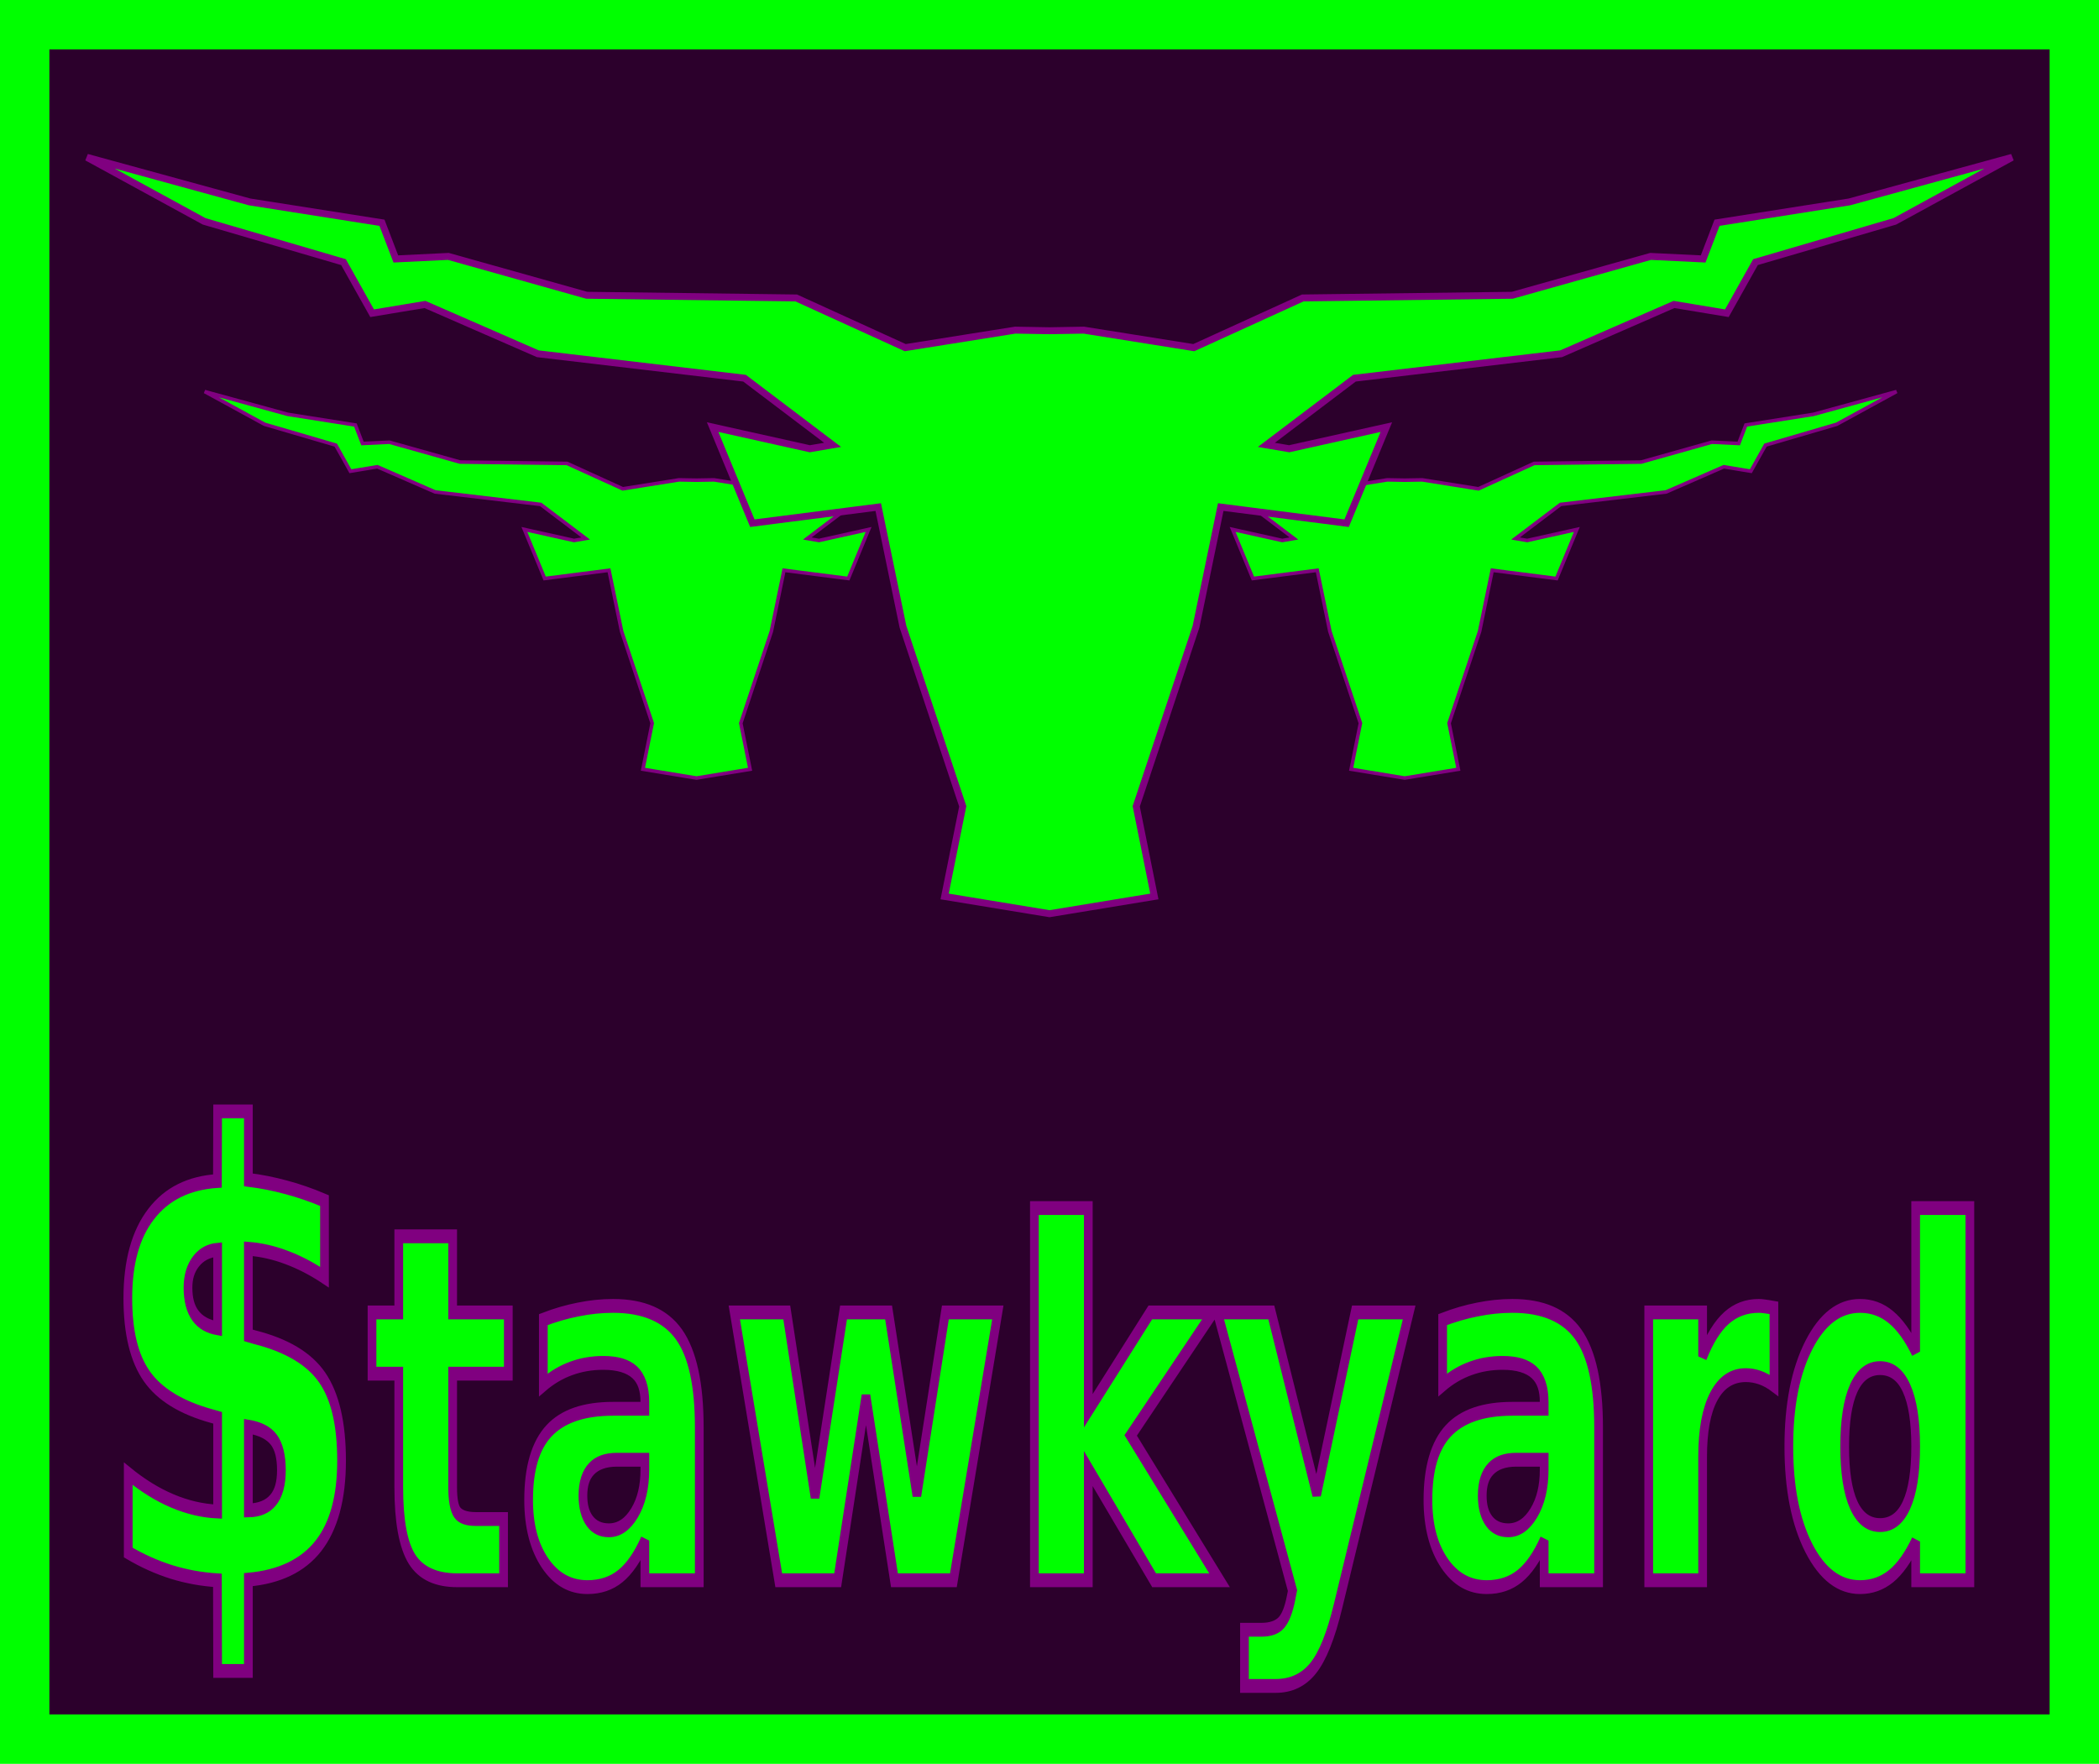
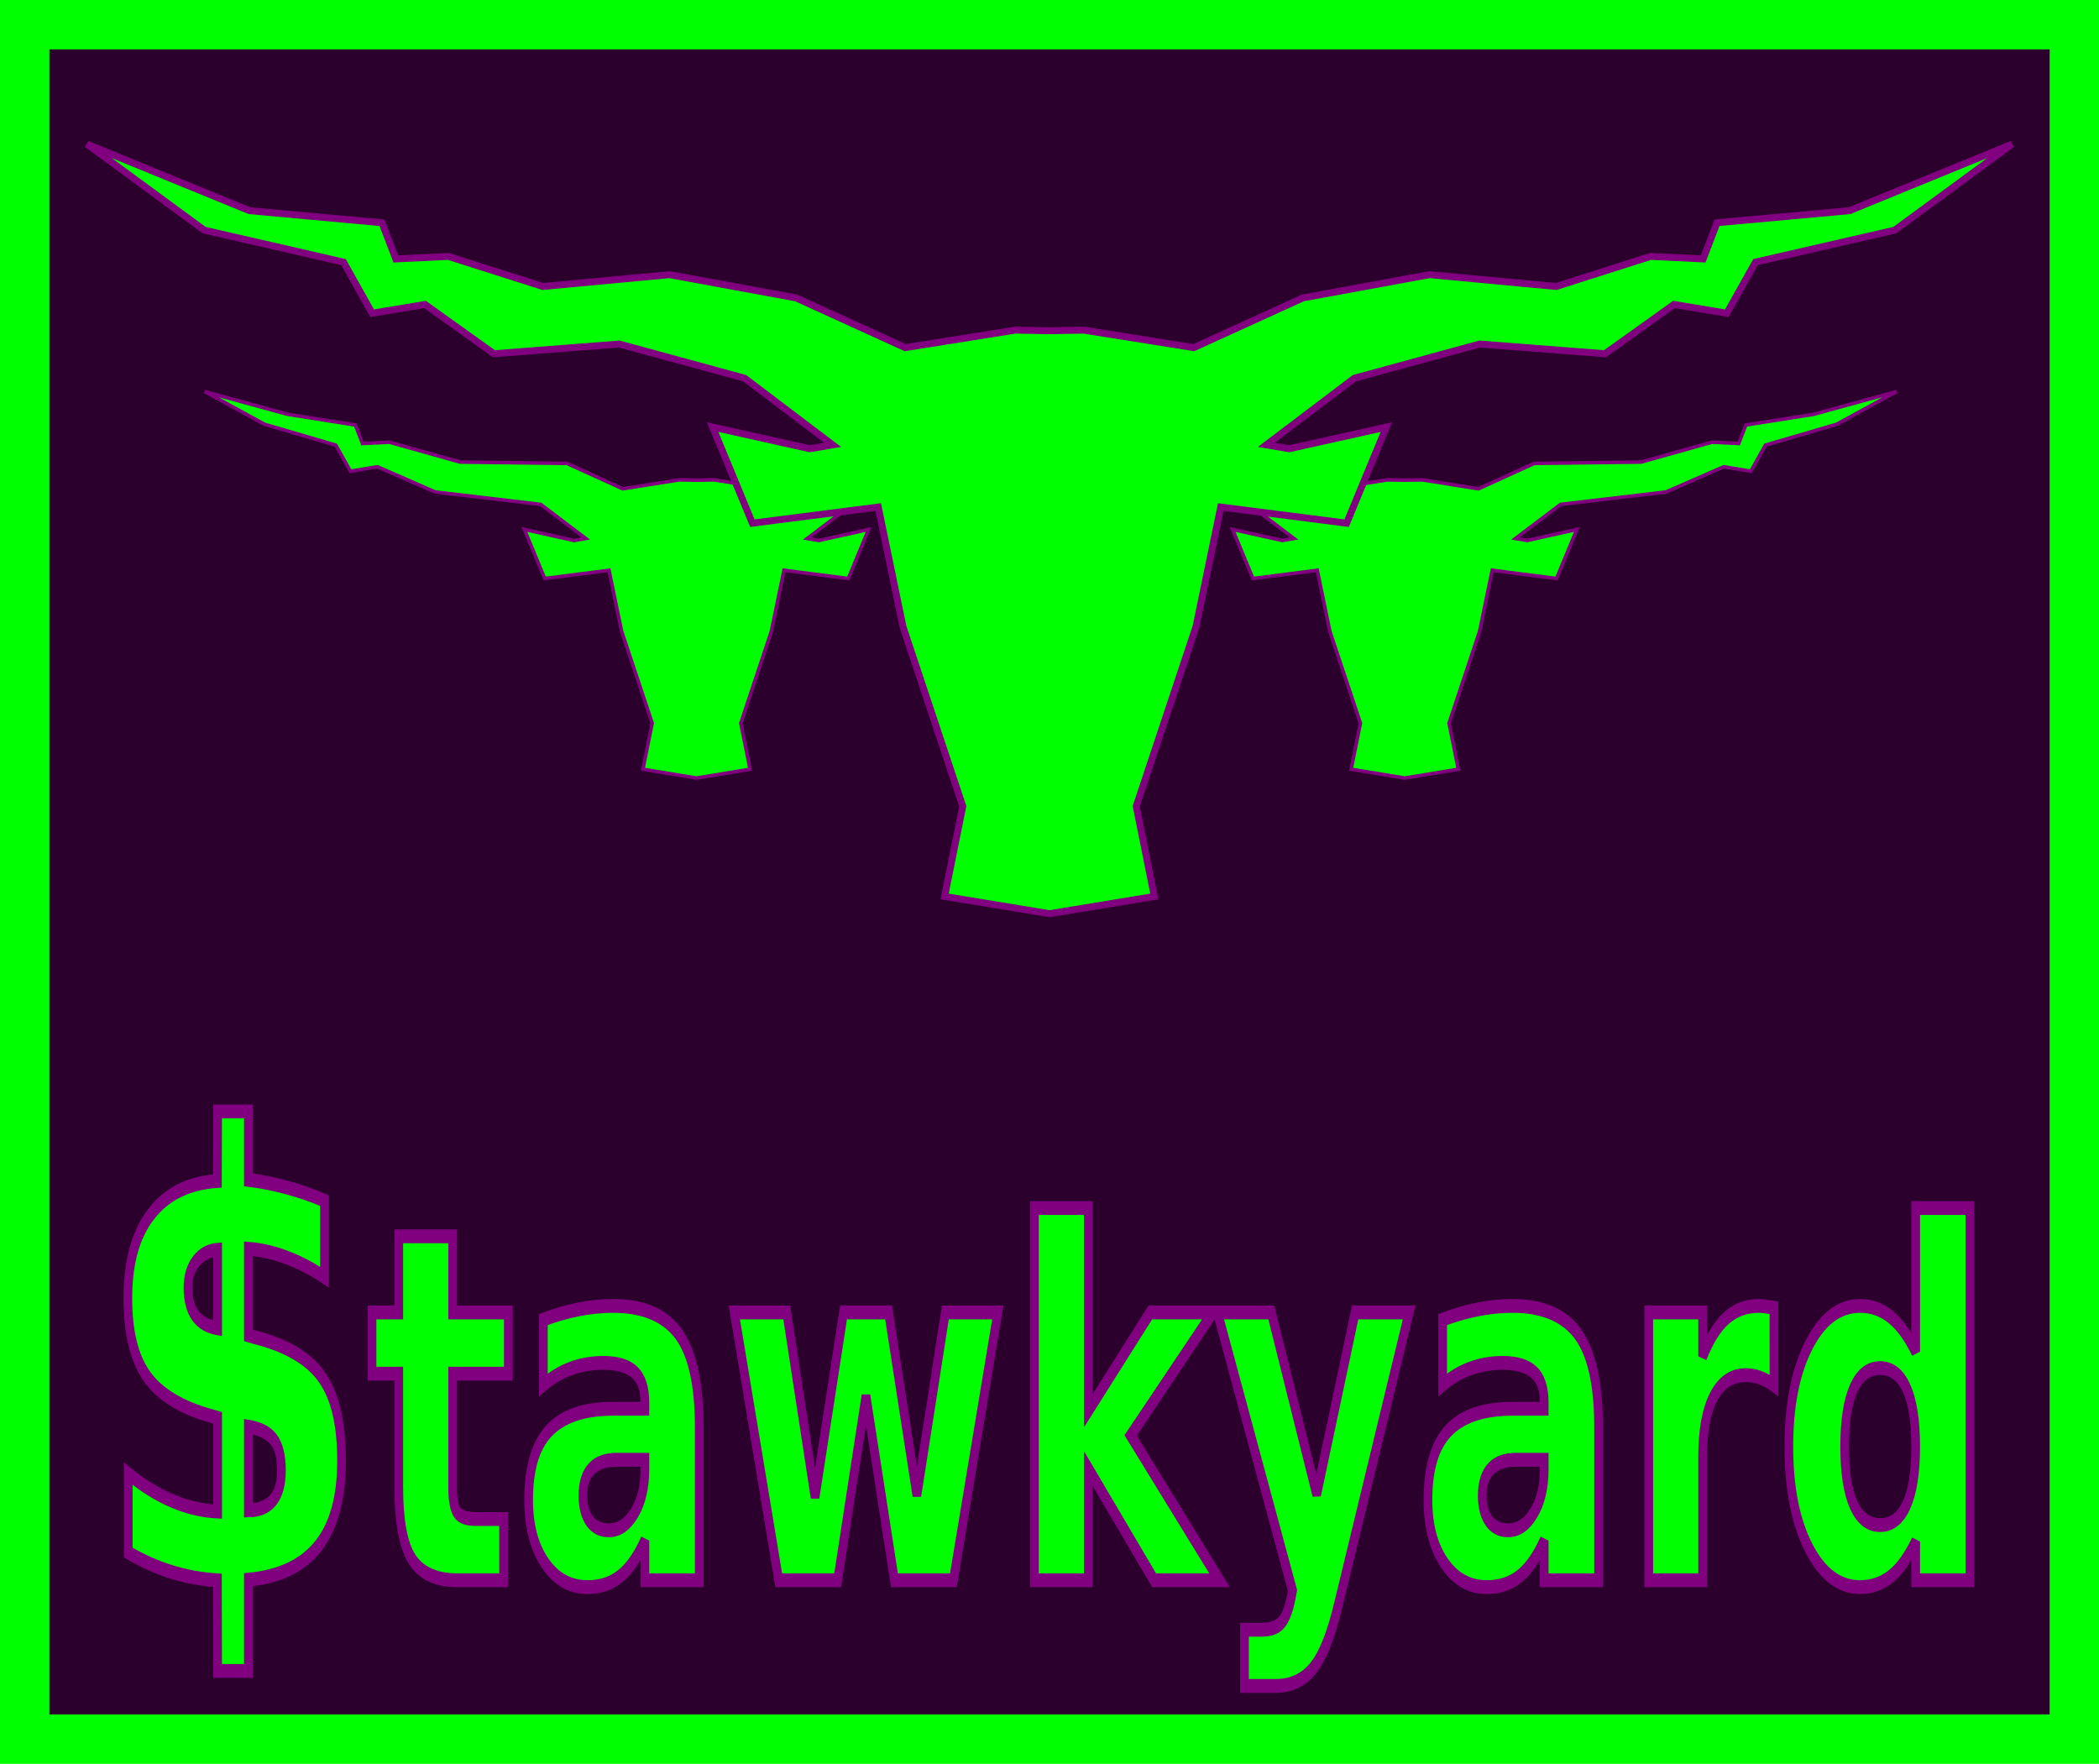
<svg xmlns="http://www.w3.org/2000/svg" xmlns:xlink="http://www.w3.org/1999/xlink" width="253.041mm" height="212.636mm" viewBox="0 0 253.041 212.636" version="1.1" id="svg8">
  <defs id="defs2">
    </defs>
  <g style="display:none" transform="translate(27.12828,-64.90052)" id="g1476">
    <path id="path1474" d="m -16.647,83.867 18.106,7.711 21.536,4.914 4.425,6.157 8.164,-1.056 3.876,5.938 12.817,2.979 13.605,8.03 -3.526,0.469 -15.013,-2.608 6.137,11.577 19.453,-1.942 3.817,14.408 9.24,37.507 -2.801,10.861 16.204,2.078 16.204,-2.078 -2.801,-10.861 9.24,-37.507 3.817,-14.408 19.453,1.942 6.137,-11.577 -15.013,2.608 -3.526,-0.469 13.605,-8.03 12.817,-2.979 3.876,-5.938 8.164,1.056 4.425,-6.157 21.536,-4.914 18.106,-7.711 -25.119,5.369 -21.823,3.571 -0.785,3.302 -8.122,-0.306 -7.808,6.798 -13.245,-0.701 -16.844,4.929 -16.987,-2.108 -5.306,0.072 -5.306,-0.072 -16.987,2.108 -16.844,-4.929 -13.245,0.701 -7.808,-6.798 -8.122,0.306 L 30.295,92.806 8.472,89.235 Z" style="fill:#00ff00;fill-rule:evenodd;stroke:#800080;stroke-width:0.946;stroke-linecap:butt;stroke-linejoin:miter;stroke-miterlimit:4;stroke-dasharray:none;stroke-opacity:1" />
  </g>
  <g style="display:none" transform="translate(27.12828,-64.90052)" id="g1550">
    <path id="path1548" d="m -16.647,83.867 14.126,7.716 16.802,4.918 3.452,6.161 6.369,-1.057 13.607,5.942 24.923,2.947 10.614,8.035 -2.751,0.469 -11.713,-2.61 4.788,11.585 15.177,-1.943 2.978,14.418 7.209,37.531 -2.185,10.868 12.642,2.079 12.642,-2.079 -2.185,-10.868 7.209,-37.531 2.978,-14.418 15.177,1.943 4.788,-11.585 -11.713,2.61 -2.751,-0.469 10.614,-8.035 24.923,-2.947 13.607,-5.942 6.369,1.057 3.452,-6.161 16.802,-4.918 14.126,-7.716 -19.597,5.372 -15.968,2.515 -1.671,4.363 -6.337,-0.306 -16.675,4.685 -25.256,0.323 -13.141,5.991 -13.253,-2.11 -4.14,0.072 -4.14,-0.072 -13.253,2.11 L 68.858,100.819 43.601,100.495 26.926,95.81 20.59,96.116 18.919,91.754 2.951,89.239 Z" style="fill:#00ff00;fill-rule:evenodd;stroke:#800080;stroke-width:0.836;stroke-linecap:butt;stroke-linejoin:miter;stroke-miterlimit:4;stroke-dasharray:none;stroke-opacity:1" />
  </g>
-   <g id="g1482" transform="translate(27.12828,-64.90052)" style="display:none">
-     <path style="fill:#00ff00;fill-rule:evenodd;stroke:#800080;stroke-width:0.836;stroke-linecap:butt;stroke-linejoin:miter;stroke-miterlimit:4;stroke-dasharray:none;stroke-opacity:1" d="m -16.647,83.867 14.126,7.716 16.802,4.918 3.452,6.161 6.369,-1.057 13.607,5.942 24.923,2.947 10.614,8.035 -2.751,0.469 -11.713,-2.61 4.788,11.585 15.177,-1.943 2.978,14.418 7.209,21.656 -2.185,10.868 12.642,2.079 12.642,-2.079 -2.185,-10.868 7.209,-21.656 2.978,-14.418 15.177,1.943 4.788,-11.585 -11.713,2.61 -2.751,-0.469 10.614,-8.035 24.923,-2.947 13.607,-5.942 6.369,1.057 3.452,-6.161 16.802,-4.918 14.126,-7.716 -19.597,5.372 -15.968,2.515 -1.671,4.363 -6.337,-0.306 -16.675,4.685 -25.256,0.323 -13.141,5.991 -13.253,-2.11 -4.14,0.072 -4.14,-0.072 -13.253,2.11 L 68.858,100.819 43.601,100.495 26.926,95.81 20.59,96.116 18.919,91.754 2.951,89.239 Z" id="path1480" />
+   <g id="g1482" transform="translate(27.12828,-64.90052)" style="display:inline">
+     <path style="fill:#00ff00;fill-rule:evenodd;stroke:#800080;stroke-width:0.836;stroke-linecap:butt;stroke-linejoin:miter;stroke-miterlimit:4;stroke-dasharray:none;stroke-opacity:1" d="m -16.647,82.279 14.126,10.362 16.802,3.859 3.452,6.161 6.369,-1.057 8.316,5.942 15.107,-1.172 15.107,4.119 10.614,8.035 -2.751,0.469 -11.713,-2.61 4.788,11.585 15.177,-1.943 2.978,14.418 7.209,21.656 -2.185,10.868 12.642,2.079 12.642,-2.079 -2.185,-10.868 7.209,-21.656 2.978,-14.418 15.177,1.943 4.788,-11.585 -11.713,2.61 -2.751,-0.469 10.614,-8.035 15.107,-4.119 15.107,1.172 8.316,-5.942 6.369,1.057 3.452,-6.161 16.802,-3.859 14.126,-10.362 -19.597,8.018 -15.968,1.456 -1.671,4.363 -6.337,-0.306 -11.383,3.627 -15.274,-1.426 -15.274,2.807 -13.141,5.991 -13.253,-2.11 -4.14,0.072 -4.14,-0.072 -13.253,2.11 L 68.858,100.819 53.584,98.011 38.31,99.437 26.926,95.81 20.59,96.116 18.919,91.754 2.951,90.297 Z" id="path1480" />
  </g>
  <g id="layer4" style="display:none" transform="translate(2.141873,2.359448)">
    <g style="display:inline" transform="translate(3.552246,3.07567)" id="g899">
      <rect y="0.518" x="0.259" height="200.73" width="241.135" id="rect897" style="opacity:1;fill:#2c002c;fill-opacity:1;stroke:#00ff00;stroke-width:11.906;stroke-linecap:square;stroke-miterlimit:4;stroke-dasharray:none;stroke-dashoffset:660;stroke-opacity:1;paint-order:markers stroke fill" />
    </g>
    <g style="display:inline" id="g4560" transform="translate(24.98641,-67.25997)">
      <path id="path4558" d="m 83.322,115.343 c -1.31,0.317 -2.605,0.671 -3.884,1.062 -4.556,1.391 -8.878,3.236 -13.124,5.166 -4.324,1.966 -8.672,4.054 -13.524,4.906 -4.193,0.736 -8.574,0.509 -12.845,-0.016 -4.271,-0.525 -8.493,-1.344 -12.775,-1.792 -9.195,-0.963 -18.604,-0.162 -27.299,2.276 -2.435,0.683 -4.814,1.493 -7.116,2.43 l 8.102,-1.337 c 4.304,-0.365 8.661,-0.379 12.987,-0.04 3.761,0.294 7.503,0.855 11.141,1.739 4.16,1.01 8.176,2.439 12.382,3.302 7.688,1.577 15.906,1.177 23.218,-1.128 -0.919,0.341 -1.824,0.705 -2.715,1.093 -4.497,1.958 -8.605,4.507 -12.124,7.524 0.623,0.142 1.253,0.263 1.887,0.361 7.526,1.173 15.609,-0.968 20.783,-5.505 -1.044,2.115 -1.157,4.546 -0.314,6.753 0.924,2.418 2.923,4.488 5.212,6.198 2.289,1.71 4.885,3.109 7.372,4.616 2.487,1.507 4.908,3.158 6.684,5.24 1.776,2.082 2.864,4.657 2.422,7.143 -0.225,1.262 -0.827,2.45 -1.185,3.689 -0.179,0.619 -0.298,1.256 -0.274,1.896 0.024,0.64 0.196,1.285 0.568,1.853 0.532,0.809 1.448,1.42 2.46,1.808 1.011,0.388 2.117,0.569 3.218,0.676 4.385,0.426 9.078,-0.388 12.887,-2.148 m 0,0 c 4.355,-0.471 9.34,-2.302 12.49,-4.787 0.791,-0.624 1.529,-1.309 2.035,-2.112 0.506,-0.803 0.768,-1.735 0.574,-2.637 -0.136,-0.632 -0.491,-1.228 -0.959,-1.746 -0.467,-0.519 -1.045,-0.965 -1.658,-1.368 -1.226,-0.806 -2.606,-1.451 -3.744,-2.341 -2.241,-1.753 -3.337,-4.326 -3.513,-6.845 -0.175,-2.519 0.487,-5.012 1.311,-7.425 0.824,-2.413 1.817,-4.792 2.33,-7.268 0.513,-2.476 0.523,-5.095 -0.584,-7.463 -1.01,-2.161 -2.949,-4.032 -5.383,-5.196 7.548,1.059 15.579,-1.204 20.649,-5.819 0.427,-0.389 0.835,-0.793 1.22,-1.211 -5.082,-0.667 -10.274,-0.674 -15.326,-0.022 -1,0.129 -1.995,0.284 -2.982,0.464 7.545,-1.755 14.359,-5.464 19.25,-10.479 2.676,-2.743 4.771,-5.842 7.298,-8.68 2.21,-2.482 4.748,-4.759 7.504,-6.835 3.169,-2.387 6.631,-4.51 10.319,-6.329 l 7.435,-2.909 c -11.593,1.764 -22.454,6.388 -30.841,13.13 -3.051,2.453 -5.773,5.169 -8.757,7.677 -2.984,2.508 -6.283,4.833 -10.164,6.304 -4.491,1.702 -9.523,2.177 -14.443,2.738 -4.832,0.551 -9.658,1.206 -14.325,2.336 -1.31,0.317 -2.606,0.671 -3.884,1.062" style="fill:#00ff00;fill-rule:evenodd;stroke:#800080;stroke-width:1.323;stroke-linecap:butt;stroke-linejoin:miter;stroke-miterlimit:4;stroke-dasharray:none;stroke-opacity:1" />
      <use x="0" y="0" xlink:href="#path4558" id="use4564" transform="translate(15.32053,12.29689)" width="100%" height="100%" style="fill:#00ff00;stroke:#800080;stroke-width:1.323;stroke-miterlimit:4;stroke-dasharray:none" />
      <use x="0" y="0" xlink:href="#use4564" id="use4566" transform="translate(15.32053,12.29689)" width="100%" height="100%" style="fill:#00ff00;stroke:#800080;stroke-width:1.323;stroke-miterlimit:4;stroke-dasharray:none" />
    </g>
    <g transform="translate(24.98641,-67.25997)" id="g4532" style="display:none">
      <path style="fill:#00ff00;fill-rule:evenodd;stroke:#800080;stroke-width:1.056;stroke-linecap:butt;stroke-linejoin:miter;stroke-miterlimit:4;stroke-dasharray:none;stroke-opacity:1" d="m 99.925,97.347 c -1.758,-0.062 -3.518,-0.062 -5.276,0 -6.264,0.221 -12.477,1.227 -18.642,2.395 -6.279,1.189 -12.649,2.554 -18.994,1.835 C 51.53,100.954 46.314,98.795 41.386,96.228 36.459,93.662 31.743,90.67 26.763,88.215 16.068,82.944 4.202,80.259 -7.64,80.352 c -3.316,0.026 -6.63,0.27 -9.916,0.735 l 10.552,1.33 c 5.428,1.23 10.738,3.016 15.828,5.322 4.426,2.005 8.691,4.407 12.663,7.255 4.542,3.257 8.693,7.088 13.366,10.139 8.543,5.577 18.752,8.378 28.843,7.912 -1.295,0.136 -2.585,0.313 -3.869,0.532 -6.485,1.105 -12.801,3.268 -18.643,6.386 0.685,0.474 1.39,0.918 2.111,1.33 8.555,4.898 19.5,5.001 28.139,0.266 -2.362,2.774 -3.756,6.415 -3.869,10.111 -0.124,4.05 1.24,8.018 3.143,11.56 1.903,3.542 4.34,6.739 6.59,10.056 2.249,3.317 4.343,6.823 5.43,10.717 1.087,3.893 1.081,8.249 -0.741,11.836 -0.925,1.821 -2.272,3.372 -3.348,5.102 -0.538,0.865 -1.011,1.781 -1.312,2.761 -0.301,0.98 -0.426,2.031 -0.265,3.046 0.229,1.448 1.03,2.753 2.06,3.761 1.03,1.007 2.283,1.74 3.568,2.359 5.118,2.463 11.251,3.174 16.795,2.083 m 0,0 c 5.545,1.091 12.557,0.38 17.675,-2.083 1.285,-0.619 2.537,-1.352 3.568,-2.359 1.03,-1.007 1.831,-2.313 2.06,-3.761 0.161,-1.015 0.036,-2.065 -0.265,-3.046 -0.301,-0.98 -0.774,-1.897 -1.312,-2.761 -1.076,-1.73 -2.423,-3.281 -3.348,-5.102 -1.822,-3.587 -1.828,-7.943 -0.741,-11.836 1.087,-3.893 3.181,-7.399 5.43,-10.717 2.249,-3.317 4.687,-6.514 6.59,-10.056 1.903,-3.542 3.268,-7.509 3.143,-11.56 -0.114,-3.696 -1.507,-7.337 -3.869,-10.111 8.64,4.735 19.585,4.632 28.139,-0.266 0.721,-0.413 1.426,-0.857 2.111,-1.33 -5.841,-3.118 -12.158,-5.281 -18.643,-6.386 -1.284,-0.219 -2.574,-0.396 -3.869,-0.532 10.091,0.466 20.3,-2.335 28.843,-7.912 4.674,-3.051 8.824,-6.882 13.366,-10.139 3.972,-2.848 8.237,-5.25 12.663,-7.255 5.09,-2.306 10.4,-4.092 15.828,-5.322 l 10.552,-1.33 c -15.022,-2.129 -30.63,0.381 -44.32,7.128 -4.98,2.455 -9.696,5.447 -14.623,8.013 -4.927,2.566 -10.143,4.726 -15.627,5.348 -6.345,0.72 -12.715,-0.645 -18.994,-1.835 -6.165,-1.168 -12.378,-2.174 -18.642,-2.395 -1.758,-0.062 -3.518,-0.062 -5.276,0" id="path4534" />
    </g>
    <text xml:space="preserve" style="font-style:normal;font-variant:normal;font-weight:bold;font-stretch:normal;font-size:59.04px;line-height:7.688px;font-family:'DejaVu Sans';-inkscape-font-specification:'DejaVu Sans Bold';letter-spacing:0px;word-spacing:0px;fill:#00ff00;fill-opacity:1;stroke:#800080;stroke-width:1.323;stroke-linecap:butt;stroke-linejoin:miter;stroke-miterlimit:4;stroke-dasharray:none;stroke-opacity:1" x="11.65" y="149.317" id="text4546" transform="scale(0.7936162,1.260055)">
      <tspan id="tspan4544" x="11.65" y="149.317" style="font-style:normal;font-variant:normal;font-weight:bold;font-stretch:normal;font-family:'DejaVu Sans';-inkscape-font-specification:'DejaVu Sans Bold';fill:#00ff00;stroke:#800080;stroke-width:1.323;stroke-miterlimit:4;stroke-dasharray:none">$<tspan style="font-size:46.855px;fill:#00ff00;stroke:#800080;stroke-width:1.323;stroke-miterlimit:4;stroke-dasharray:none" id="tspan4548">tawkyard</tspan>
      </tspan>
    </text>
  </g>
  <g transform="translate(2.141873,2.359448)" style="display:none" id="g893">
    <g id="layer5" transform="translate(3.552246,3.07567)" style="display:inline">
      <rect style="opacity:1;fill:#000000;fill-opacity:1;stroke:#ff0000;stroke-width:11.906;stroke-linecap:square;stroke-miterlimit:4;stroke-dasharray:none;stroke-dashoffset:660;stroke-opacity:1;paint-order:markers stroke fill" id="rect4571" width="241.135" height="200.73" x="0.259" y="0.518" />
    </g>
    <g style="display:inline" transform="translate(24.98641,-67.25997)" id="g907">
      <path style="fill:#0000ff;fill-rule:evenodd;stroke:#ff0000;stroke-width:0.709;stroke-linecap:butt;stroke-linejoin:miter;stroke-miterlimit:4;stroke-dasharray:none;stroke-opacity:1" d="m -23.06,99.617 13.592,5.733 16.156,3.627 3.333,4.604 6.117,-0.813 2.921,4.441 9.615,2.2 10.219,5.984 -2.642,0.36 -11.26,-1.915 4.631,8.662 14.577,-1.507 2.899,10.79 7.024,28.091 -2.071,8.149 12.151,1.515 12.141,-1.6 -2.128,-8.134 6.828,-28.139 2.824,-10.81 14.587,1.405 4.57,-8.694 -11.247,1.994 -2.644,-0.342 10.177,-6.055 9.6,-2.267 2.89,-4.461 6.122,0.77 3.301,-4.627 16.13,-3.74 13.552,-5.828 -18.814,4.09 -16.349,2.734 -0.58,2.477 -6.089,-0.208 -5.835,5.116 -9.93,-0.49 -12.613,3.739 -12.739,-1.536 -3.977,0.068 -3.978,-0.04 -12.728,1.625 -12.639,-3.651 -9.926,0.56 -5.871,-5.075 -6.087,0.251 -0.597,-2.473 -16.368,-2.619 z" id="use909" />
      <use x="0" y="0" xlink:href="#use909" id="use911" transform="translate(70.67776,-0.2469869)" width="100%" height="100%" />
    </g>
    <g id="layer1" transform="translate(24.98641,-67.25997)" style="display:inline">
      <path style="fill:#0000ff;fill-rule:evenodd;stroke:#ff0000;stroke-width:0.946;stroke-linecap:butt;stroke-linejoin:miter;stroke-miterlimit:4;stroke-dasharray:none;stroke-opacity:1" d="m -16.647,83.867 18.106,7.711 21.536,4.914 4.425,6.157 8.164,-1.056 3.876,5.938 12.817,2.979 13.605,8.03 -3.526,0.469 -15.013,-2.608 6.137,11.577 19.453,-1.942 3.817,14.408 9.24,37.507 -2.801,10.861 16.204,2.078 16.204,-2.078 -2.801,-10.861 9.24,-37.507 3.817,-14.408 19.453,1.942 6.137,-11.577 -15.013,2.608 -3.526,-0.469 13.605,-8.03 12.817,-2.979 3.876,-5.938 8.164,1.056 4.425,-6.157 21.536,-4.914 18.106,-7.711 -25.119,5.369 -21.823,3.571 -0.785,3.302 -8.122,-0.306 -7.808,6.798 -13.245,-0.701 -16.844,4.929 -16.987,-2.108 -5.306,0.072 -5.306,-0.072 -16.987,2.108 -16.844,-4.929 -13.245,0.701 -7.808,-6.798 -8.122,0.306 L 30.295,92.806 8.472,89.235 Z" id="path4517" />
    </g>
    <text transform="scale(0.7936162,1.260055)" id="text891" y="149.317" x="12.109" style="font-style:normal;font-variant:normal;font-weight:bold;font-stretch:normal;font-size:59.04px;line-height:7.688px;font-family:'DejaVu Sans';-inkscape-font-specification:'DejaVu Sans Bold';letter-spacing:0px;word-spacing:0px;fill:#0000ff;fill-opacity:1;stroke:#ff0000;stroke-width:1.323;stroke-linecap:butt;stroke-linejoin:miter;stroke-miterlimit:4;stroke-dasharray:none;stroke-opacity:1" xml:space="preserve">
      <tspan style="font-style:normal;font-variant:normal;font-weight:bold;font-stretch:normal;font-family:'DejaVu Sans';-inkscape-font-specification:'DejaVu Sans Bold';fill:#0000ff;stroke:#ff0000;stroke-width:1.323;stroke-miterlimit:4;stroke-dasharray:none" y="149.317" x="12.109" id="tspan889">$<tspan id="tspan887" style="font-size:46.855px;fill:#0000ff;stroke:#ff0000;stroke-width:1.323;stroke-miterlimit:4;stroke-dasharray:none">tawkyard</tspan>
      </tspan>
    </text>
  </g>
  <g id="g937" style="display:none" transform="translate(2.141873,2.359448)">
    <g style="display:inline" transform="translate(3.552246,3.07567)" id="g919">
      <rect y="0.518" x="0.259" height="200.73" width="241.135" id="rect917" style="opacity:1;fill:#2c002c;fill-opacity:1;stroke:#00ff00;stroke-width:11.906;stroke-linecap:square;stroke-miterlimit:4;stroke-dasharray:none;stroke-dashoffset:660;stroke-opacity:1;paint-order:markers stroke fill" />
    </g>
    <g id="g925" transform="translate(24.98641,-67.25997)" style="display:inline">
      <path id="path921" d="m -23.06,99.617 13.592,5.733 16.156,3.627 3.333,4.604 6.117,-0.813 2.921,4.441 9.615,2.2 10.219,5.984 -2.642,0.36 -11.26,-1.915 4.631,8.662 14.577,-1.507 2.899,10.79 7.024,28.091 -2.071,8.149 12.151,1.515 12.141,-1.6 -2.128,-8.134 6.828,-28.139 2.824,-10.81 14.587,1.405 4.57,-8.694 -11.247,1.994 -2.644,-0.342 10.177,-6.055 9.6,-2.267 2.89,-4.461 6.122,0.77 3.301,-4.627 16.13,-3.74 13.552,-5.828 -18.814,4.09 -16.349,2.734 -0.58,2.477 -6.089,-0.208 -5.835,5.116 -9.93,-0.49 -12.613,3.739 -12.739,-1.536 -3.977,0.068 -3.978,-0.04 -12.728,1.625 -12.639,-3.651 -9.926,0.56 -5.871,-5.075 -6.087,0.251 -0.597,-2.473 -16.368,-2.619 z" style="fill:#00ff00;fill-rule:evenodd;stroke:#800080;stroke-width:0.709;stroke-linecap:butt;stroke-linejoin:miter;stroke-miterlimit:4;stroke-dasharray:none;stroke-opacity:1" />
      <use x="0" y="0" xlink:href="#path921" id="use939" transform="translate(70.75138,-0.06527)" width="100%" height="100%" />
    </g>
    <g id="g1470" transform="translate(24.98641,-67.25997)" style="display:inline">
      <path style="fill:#00ff00;fill-rule:evenodd;stroke:#800080;stroke-width:0.946;stroke-linecap:butt;stroke-linejoin:miter;stroke-miterlimit:4;stroke-dasharray:none;stroke-opacity:1" d="m -16.647,83.867 18.106,7.711 21.536,4.914 4.425,6.157 8.164,-1.056 3.876,5.938 12.817,2.979 13.605,8.03 -3.526,0.469 -15.013,-2.608 6.137,11.577 19.453,-1.942 3.817,14.408 9.24,37.507 -2.801,10.861 16.204,2.078 16.204,-2.078 -2.801,-10.861 9.24,-37.507 3.817,-14.408 19.453,1.942 6.137,-11.577 -15.013,2.608 -3.526,-0.469 13.605,-8.03 12.817,-2.979 3.876,-5.938 8.164,1.056 4.425,-6.157 21.536,-4.914 18.106,-7.711 -25.119,5.369 -21.823,3.571 -0.785,3.302 -8.122,-0.306 -7.808,6.798 -13.245,-0.701 -16.844,4.929 -16.987,-2.108 -5.306,0.072 -5.306,-0.072 -16.987,2.108 -16.844,-4.929 -13.245,0.701 -7.808,-6.798 -8.122,0.306 L 30.295,92.806 8.472,89.235 Z" id="path1468" />
    </g>
    <g id="g943" transform="translate(24.98641,-67.25997)" style="display:none">
      <g id="g954" transform="translate(0.8649597,2.032719)">
        <path id="path941" d="m -2.572,125.388 14.905,1.851 16.833,-0.922 4.541,3.587 5.767,-2.491 4.092,3.542 10.03,-0.509 11.669,3.031 -2.488,1.085 -11.563,1.243 6.937,7.203 13.864,-5.514 5.83,9.768 14.664,25.575 0.228,8.557 12.325,-1.882 11.451,-4.931 -4.338,-7.379 -1.107,-29.46 -0.229,-11.373 14.68,-2.665 2.069,-9.784 -10.466,5.07 -2.685,0.398 8.293,-8.752 8.777,-4.88 1.595,-5.171 6.211,-0.942 1.952,-5.447 14.767,-8.133 11.662,-9.464 -17.3,9.22 -15.26,7.208 0.118,2.588 -6.023,1.483 -4.299,6.629 -9.865,2.271 -11.321,7.158 -12.906,2.025 -3.878,1.168 -3.908,1.063 -12.019,5.118 -13.394,-0.075 -9.57,3.299 -7.158,-3.346 -5.894,1.932 -1.27,-2.258 -16.761,1.968 z" style="fill:#00ff00;fill-rule:evenodd;stroke:#800080;stroke-width:0.722;stroke-linecap:butt;stroke-linejoin:miter;stroke-miterlimit:4;stroke-dasharray:none;stroke-opacity:1" />
        <use height="100%" width="100%" transform="translate(15.875,15.875)" id="use945" xlink:href="#path941" y="0" x="0" />
        <use height="100%" width="100%" transform="translate(31.75,31.75)" id="use949" xlink:href="#path941" y="0" x="0" />
      </g>
    </g>
    <text xml:space="preserve" style="font-style:normal;font-variant:normal;font-weight:bold;font-stretch:normal;font-size:59.04px;line-height:7.688px;font-family:'DejaVu Sans';-inkscape-font-specification:'DejaVu Sans Bold';letter-spacing:0px;word-spacing:0px;fill:#00ff00;fill-opacity:1;stroke:#800080;stroke-width:1.323;stroke-linecap:butt;stroke-linejoin:miter;stroke-miterlimit:4;stroke-dasharray:none;stroke-opacity:1" x="12.109" y="149.317" id="text935" transform="scale(0.7936162,1.260055)">
      <tspan id="tspan933" x="12.109" y="149.317" style="font-style:normal;font-variant:normal;font-weight:bold;font-stretch:normal;font-family:'DejaVu Sans';-inkscape-font-specification:'DejaVu Sans Bold';fill:#00ff00;stroke:#800080;stroke-width:1.323;stroke-miterlimit:4;stroke-dasharray:none">$<tspan style="font-size:46.855px;fill:#00ff00;stroke:#800080;stroke-width:1.323;stroke-miterlimit:4;stroke-dasharray:none" id="tspan931">tawkyard</tspan>
      </tspan>
    </text>
  </g>
  <g transform="translate(2.141873,2.359448)" style="display:none" id="g1514">
    <g id="g1486" transform="translate(3.552246,3.07567)" style="display:inline">
      <rect style="opacity:1;fill:#2c002c;fill-opacity:1;stroke:#00ff00;stroke-width:11.906;stroke-linecap:square;stroke-miterlimit:4;stroke-dasharray:none;stroke-dashoffset:660;stroke-opacity:1;paint-order:markers stroke fill" id="rect1484" width="241.135" height="200.73" x="0.259" y="0.518" />
    </g>
    <g style="display:inline" transform="translate(24.98641,-67.25997)" id="g1492">
      <path style="fill:#00ff00;fill-rule:evenodd;stroke:#800080;stroke-width:0.518;stroke-linecap:butt;stroke-linejoin:miter;stroke-miterlimit:4;stroke-dasharray:none;stroke-opacity:1" d="m -5.9,110.317 9.922,4.185 11.794,2.648 2.433,3.361 4.465,-0.593 2.132,3.242 7.019,1.606 7.46,4.368 -1.928,0.263 -8.22,-1.398 3.38,6.323 10.641,-1.1 2.116,7.877 5.128,20.506 -1.512,5.948 8.871,1.106 8.863,-1.168 -1.553,-5.938 4.984,-20.542 2.061,-7.892 10.648,1.025 3.336,-6.347 -8.21,1.456 -1.93,-0.25 7.429,-4.42 7.008,-1.655 2.11,-3.257 4.469,0.562 2.409,-3.378 11.775,-2.73 9.893,-4.254 -13.735,2.986 -11.935,1.996 -0.423,1.809 -4.445,-0.152 -4.26,3.735 -7.249,-0.358 -9.208,2.729 -9.299,-1.121 -2.904,0.049 -2.904,-0.029 -9.291,1.186 -9.226,-2.665 -7.246,0.409 -4.286,-3.705 -4.444,0.183 -0.436,-1.806 -11.948,-1.912 z" id="path1488" />
      <use height="100%" width="100%" transform="matrix(0.7300065,0,0,0.7300065,94.3335,37.54784)" id="use1490" xlink:href="#path921" y="0" x="0" />
    </g>
    <g style="display:inline" transform="translate(24.98641,-67.25997)" id="g1496">
      <path id="path1494" d="m -16.647,83.867 18.106,7.711 21.536,4.914 4.425,6.157 8.164,-1.056 3.876,5.938 12.817,2.979 13.605,8.03 -3.526,0.469 -15.013,-2.608 6.137,11.577 19.453,-1.942 3.817,14.408 9.24,37.507 -2.801,10.861 16.204,2.078 16.204,-2.078 -2.801,-10.861 9.24,-37.507 3.817,-14.408 19.453,1.942 6.137,-11.577 -15.013,2.608 -3.526,-0.469 13.605,-8.03 12.817,-2.979 3.876,-5.938 8.164,1.056 4.425,-6.157 21.536,-4.914 18.106,-7.711 -25.119,5.369 -21.823,3.571 -0.785,3.302 -8.122,-0.306 -7.808,6.798 -13.245,-0.701 -16.844,4.929 -16.987,-2.108 -5.306,0.072 -5.306,-0.072 -16.987,2.108 -16.844,-4.929 -13.245,0.701 -7.808,-6.798 -8.122,0.306 L 30.295,92.806 8.472,89.235 Z" style="fill:#00ff00;fill-rule:evenodd;stroke:#800080;stroke-width:0.946;stroke-linecap:butt;stroke-linejoin:miter;stroke-miterlimit:4;stroke-dasharray:none;stroke-opacity:1" />
    </g>
    <g style="display:none" transform="translate(24.98641,-67.25997)" id="g1506">
      <g transform="translate(0.8649597,2.032719)" id="g1504">
        <path style="fill:#00ff00;fill-rule:evenodd;stroke:#800080;stroke-width:0.722;stroke-linecap:butt;stroke-linejoin:miter;stroke-miterlimit:4;stroke-dasharray:none;stroke-opacity:1" d="m -2.572,125.388 14.905,1.851 16.833,-0.922 4.541,3.587 5.767,-2.491 4.092,3.542 10.03,-0.509 11.669,3.031 -2.488,1.085 -11.563,1.243 6.937,7.203 13.864,-5.514 5.83,9.768 14.664,25.575 0.228,8.557 12.325,-1.882 11.451,-4.931 -4.338,-7.379 -1.107,-29.46 -0.229,-11.373 14.68,-2.665 2.069,-9.784 -10.466,5.07 -2.685,0.398 8.293,-8.752 8.777,-4.88 1.595,-5.171 6.211,-0.942 1.952,-5.447 14.767,-8.133 11.662,-9.464 -17.3,9.22 -15.26,7.208 0.118,2.588 -6.023,1.483 -4.299,6.629 -9.865,2.271 -11.321,7.158 -12.906,2.025 -3.878,1.168 -3.908,1.063 -12.019,5.118 -13.394,-0.075 -9.57,3.299 -7.158,-3.346 -5.894,1.932 -1.27,-2.258 -16.761,1.968 z" id="path1498" />
        <use x="0" y="0" xlink:href="#path941" id="use1500" transform="translate(15.875,15.875)" width="100%" height="100%" />
        <use x="0" y="0" xlink:href="#path941" id="use1502" transform="translate(31.75,31.75)" width="100%" height="100%" />
      </g>
    </g>
    <text transform="scale(0.7936162,1.260055)" id="text1512" y="149.317" x="12.109" style="font-style:normal;font-variant:normal;font-weight:bold;font-stretch:normal;font-size:59.04px;line-height:7.688px;font-family:'DejaVu Sans';-inkscape-font-specification:'DejaVu Sans Bold';letter-spacing:0px;word-spacing:0px;fill:#00ff00;fill-opacity:1;stroke:#800080;stroke-width:1.323;stroke-linecap:butt;stroke-linejoin:miter;stroke-miterlimit:4;stroke-dasharray:none;stroke-opacity:1" xml:space="preserve">
      <tspan style="font-style:normal;font-variant:normal;font-weight:bold;font-stretch:normal;font-family:'DejaVu Sans';-inkscape-font-specification:'DejaVu Sans Bold';fill:#00ff00;stroke:#800080;stroke-width:1.323;stroke-miterlimit:4;stroke-dasharray:none" y="149.317" x="12.109" id="tspan1510">$<tspan id="tspan1508" style="font-size:46.855px;fill:#00ff00;stroke:#800080;stroke-width:1.323;stroke-miterlimit:4;stroke-dasharray:none">tawkyard</tspan>
      </tspan>
    </text>
  </g>
  <g id="g1546" style="display:none" transform="translate(2.141873,2.359448)">
    <g style="display:inline" transform="translate(3.552246,3.07567)" id="g1518">
      <rect y="0.518" x="0.259" height="200.73" width="241.135" id="rect1516" style="opacity:1;fill:#2c002c;fill-opacity:1;stroke:#00ff00;stroke-width:11.906;stroke-linecap:square;stroke-miterlimit:4;stroke-dasharray:none;stroke-dashoffset:660;stroke-opacity:1;paint-order:markers stroke fill" />
    </g>
    <g id="g1524" transform="translate(24.98641,-67.25997)" style="display:none">
      <path id="path1520" d="m -5.9,110.317 9.922,4.185 11.794,2.648 2.433,3.361 4.465,-0.593 2.132,3.242 7.019,1.606 7.46,4.368 -1.928,0.263 -8.22,-1.398 3.38,6.323 10.641,-1.1 2.116,7.877 5.128,20.506 -1.512,5.948 8.871,1.106 8.863,-1.168 -1.553,-5.938 4.984,-20.542 2.061,-7.892 10.648,1.025 3.336,-6.347 -8.21,1.456 -1.93,-0.25 7.429,-4.42 7.008,-1.655 2.11,-3.257 4.469,0.562 2.409,-3.378 11.775,-2.73 9.893,-4.254 -13.735,2.986 -11.935,1.996 -0.423,1.809 -4.445,-0.152 -4.26,3.735 -7.249,-0.358 -9.208,2.729 -9.299,-1.121 -2.904,0.049 -2.904,-0.029 -9.291,1.186 -9.226,-2.665 -7.246,0.409 -4.286,-3.705 -4.444,0.183 -0.436,-1.806 -11.948,-1.912 z" style="fill:#00ff00;fill-rule:evenodd;stroke:#800080;stroke-width:0.518;stroke-linecap:butt;stroke-linejoin:miter;stroke-miterlimit:4;stroke-dasharray:none;stroke-opacity:1" />
      <use x="0" y="0" xlink:href="#path921" id="use1522" transform="matrix(0.7300065,0,0,0.7300065,94.3335,37.54784)" width="100%" height="100%" />
    </g>
    <g id="g1528" transform="translate(24.98641,-67.25997)" style="display:none">
      <path style="fill:#00ff00;fill-rule:evenodd;stroke:#800080;stroke-width:0.946;stroke-linecap:butt;stroke-linejoin:miter;stroke-miterlimit:4;stroke-dasharray:none;stroke-opacity:1" d="m -16.647,83.867 18.106,7.711 21.536,4.914 4.425,6.157 8.164,-1.056 3.876,5.938 12.817,2.979 13.605,8.03 -3.526,0.469 -15.013,-2.608 6.137,11.577 19.453,-1.942 3.817,14.408 9.24,37.507 -2.801,10.861 16.204,2.078 16.204,-2.078 -2.801,-10.861 9.24,-37.507 3.817,-14.408 19.453,1.942 6.137,-11.577 -15.013,2.608 -3.526,-0.469 13.605,-8.03 12.817,-2.979 3.876,-5.938 8.164,1.056 4.425,-6.157 21.536,-4.914 18.106,-7.711 -25.119,5.369 -21.823,3.571 -0.785,3.302 -8.122,-0.306 -7.808,6.798 -13.245,-0.701 -16.844,4.929 -16.987,-2.108 -5.306,0.072 -5.306,-0.072 -16.987,2.108 -16.844,-4.929 -13.245,0.701 -7.808,-6.798 -8.122,0.306 L 30.295,92.806 8.472,89.235 Z" id="path1526" />
    </g>
    <g style="display:inline" transform="translate(24.98641,-67.25997)" id="g1562">
      <path id="path1560" d="m -6.55,110.295 7.824,4.274 9.307,2.724 1.912,3.412 3.528,-0.585 7.537,3.291 13.804,1.632 5.879,4.451 -1.524,0.26 -6.488,-1.445 2.652,6.417 8.406,-1.076 1.65,7.986 3.993,20.788 -1.21,6.02 7.002,1.152 7.002,-1.152 -1.21,-6.02 3.993,-20.788 1.65,-7.986 8.406,1.076 2.652,-6.417 -6.488,1.445 -1.524,-0.26 5.879,-4.451 13.804,-1.632 7.537,-3.291 3.528,0.585 1.912,-3.412 9.307,-2.724 7.824,-4.274 -10.855,2.976 -8.844,1.393 -0.926,2.417 -3.51,-0.17 -9.236,2.595 -13.989,0.179 -7.279,3.318 -7.341,-1.168 -2.293,0.04 -2.293,-0.04 -7.341,1.168 -7.279,-3.318 -13.989,-0.179 -9.236,-2.595 -3.51,0.17 -0.926,-2.417 -8.844,-1.393 z" style="fill:#00ff00;fill-rule:evenodd;stroke:#800080;stroke-width:0.463;stroke-linecap:butt;stroke-linejoin:miter;stroke-miterlimit:4;stroke-dasharray:none;stroke-opacity:1" />
      <use x="0" y="0" xlink:href="#path1560" id="use1564" transform="translate(83.60834)" width="100%" height="100%" />
    </g>
    <g id="g1556" transform="translate(24.98641,-67.25997)" style="display:inline">
      <path style="fill:#00ff00;fill-rule:evenodd;stroke:#800080;stroke-width:0.836;stroke-linecap:butt;stroke-linejoin:miter;stroke-miterlimit:4;stroke-dasharray:none;stroke-opacity:1" d="m -16.647,83.867 14.126,7.716 16.802,4.918 3.452,6.161 6.369,-1.057 13.607,5.942 24.923,2.947 10.614,8.035 -2.751,0.469 -11.713,-2.61 4.788,11.585 15.177,-1.943 2.978,14.418 7.209,37.531 -2.185,10.868 12.642,2.079 12.642,-2.079 -2.185,-10.868 7.209,-37.531 2.978,-14.418 15.177,1.943 4.788,-11.585 -11.713,2.61 -2.751,-0.469 10.614,-8.035 24.923,-2.947 13.607,-5.942 6.369,1.057 3.452,-6.161 16.802,-4.918 14.126,-7.716 -19.597,5.372 -15.968,2.515 -1.671,4.363 -6.337,-0.306 -16.675,4.685 -25.256,0.323 -13.141,5.991 -13.253,-2.11 -4.14,0.072 -4.14,-0.072 -13.253,2.11 L 68.858,100.819 43.601,100.495 26.926,95.81 20.59,96.116 18.919,91.754 2.951,89.239 Z" id="path1554" />
    </g>
    <g id="g1538" transform="translate(24.98641,-67.25997)" style="display:none">
      <g id="g1536" transform="translate(0.8649597,2.032719)">
        <path id="path1530" d="m -2.572,125.388 14.905,1.851 16.833,-0.922 4.541,3.587 5.767,-2.491 4.092,3.542 10.03,-0.509 11.669,3.031 -2.488,1.085 -11.563,1.243 6.937,7.203 13.864,-5.514 5.83,9.768 14.664,25.575 0.228,8.557 12.325,-1.882 11.451,-4.931 -4.338,-7.379 -1.107,-29.46 -0.229,-11.373 14.68,-2.665 2.069,-9.784 -10.466,5.07 -2.685,0.398 8.293,-8.752 8.777,-4.88 1.595,-5.171 6.211,-0.942 1.952,-5.447 14.767,-8.133 11.662,-9.464 -17.3,9.22 -15.26,7.208 0.118,2.588 -6.023,1.483 -4.299,6.629 -9.865,2.271 -11.321,7.158 -12.906,2.025 -3.878,1.168 -3.908,1.063 -12.019,5.118 -13.394,-0.075 -9.57,3.299 -7.158,-3.346 -5.894,1.932 -1.27,-2.258 -16.761,1.968 z" style="fill:#00ff00;fill-rule:evenodd;stroke:#800080;stroke-width:0.722;stroke-linecap:butt;stroke-linejoin:miter;stroke-miterlimit:4;stroke-dasharray:none;stroke-opacity:1" />
        <use height="100%" width="100%" transform="translate(15.875,15.875)" id="use1532" xlink:href="#path941" y="0" x="0" />
        <use height="100%" width="100%" transform="translate(31.75,31.75)" id="use1534" xlink:href="#path941" y="0" x="0" />
      </g>
    </g>
    <text xml:space="preserve" style="font-style:normal;font-variant:normal;font-weight:bold;font-stretch:normal;font-size:59.04px;line-height:7.688px;font-family:'DejaVu Sans';-inkscape-font-specification:'DejaVu Sans Bold';letter-spacing:0px;word-spacing:0px;fill:#00ff00;fill-opacity:1;stroke:#800080;stroke-width:1.323;stroke-linecap:butt;stroke-linejoin:miter;stroke-miterlimit:4;stroke-dasharray:none;stroke-opacity:1" x="12.109" y="149.317" id="text1544" transform="scale(0.7936162,1.260055)">
      <tspan id="tspan1542" x="12.109" y="149.317" style="font-style:normal;font-variant:normal;font-weight:bold;font-stretch:normal;font-family:'DejaVu Sans';-inkscape-font-specification:'DejaVu Sans Bold';fill:#00ff00;stroke:#800080;stroke-width:1.323;stroke-miterlimit:4;stroke-dasharray:none">$<tspan style="font-size:46.855px;fill:#00ff00;stroke:#800080;stroke-width:1.323;stroke-miterlimit:4;stroke-dasharray:none" id="tspan1540">tawkyard</tspan>
      </tspan>
    </text>
  </g>
  <g transform="translate(2.141873,2.359448)" style="display:inline" id="g1606">
    <g id="g1568" transform="translate(3.552246,3.07567)" style="display:inline">
      <rect style="opacity:1;fill:#2c002c;fill-opacity:1;stroke:#00ff00;stroke-width:11.906;stroke-linecap:square;stroke-miterlimit:4;stroke-dasharray:none;stroke-dashoffset:660;stroke-opacity:1;paint-order:markers stroke fill" id="rect1566" width="241.135" height="200.73" x="0.259" y="0.518" />
    </g>
    <g style="display:inline" transform="translate(24.98641,-67.25997)" id="g1610">
      <path id="path1608" d="m -2.455,112.105 7.218,3.943 8.585,2.513 1.764,3.148 3.254,-0.54 6.953,3.036 12.735,1.506 5.423,4.106 -1.406,0.24 -5.985,-1.333 2.447,5.919 7.755,-0.993 1.522,7.367 3.683,11.066 -1.117,5.553 6.46,1.062 6.46,-1.062 -1.117,-5.553 3.683,-11.066 1.522,-7.367 7.755,0.993 2.447,-5.919 -5.985,1.333 -1.406,-0.24 5.423,-4.106 12.735,-1.506 6.953,-3.036 3.254,0.54 1.764,-3.148 8.585,-2.513 7.218,-3.943 -10.014,2.745 -8.159,1.285 -0.854,2.229 -3.238,-0.156 -8.52,2.394 -12.905,0.165 -6.715,3.061 -6.772,-1.078 -2.115,0.037 -2.115,-0.037 -6.772,1.078 -6.715,-3.061 -12.905,-0.165 -8.52,-2.394 -3.238,0.156 -0.854,-2.229 -8.159,-1.285 z" style="fill:#00ff00;fill-rule:evenodd;stroke:#800080;stroke-width:0.427;stroke-linecap:butt;stroke-linejoin:miter;stroke-miterlimit:4;stroke-dasharray:none;stroke-opacity:1" />
      <use x="0" y="0" xlink:href="#path1608" id="use1618" transform="translate(85.38061)" width="100%" height="100%" />
    </g>
-     <g id="g1616" transform="translate(24.98641,-67.25997)" style="display:inline">
-       <path style="fill:#00ff00;fill-rule:evenodd;stroke:#800080;stroke-width:0.836;stroke-linecap:butt;stroke-linejoin:miter;stroke-miterlimit:4;stroke-dasharray:none;stroke-opacity:1" d="m -16.647,83.867 14.126,7.716 16.802,4.918 3.452,6.161 6.369,-1.057 13.607,5.942 24.923,2.947 10.614,8.035 -2.751,0.469 -11.713,-2.61 4.788,11.585 15.177,-1.943 2.978,14.418 7.209,21.656 -2.185,10.868 12.642,2.079 12.642,-2.079 -2.185,-10.868 7.209,-21.656 2.978,-14.418 15.177,1.943 4.788,-11.585 -11.713,2.61 -2.751,-0.469 10.614,-8.035 24.923,-2.947 13.607,-5.942 6.369,1.057 3.452,-6.161 16.802,-4.918 14.126,-7.716 -19.597,5.372 -15.968,2.515 -1.671,4.363 -6.337,-0.306 -16.675,4.685 -25.256,0.323 -13.141,5.991 -13.253,-2.11 -4.14,0.072 -4.14,-0.072 -13.253,2.11 L 68.858,100.819 43.601,100.495 26.926,95.81 20.59,96.116 18.919,91.754 2.951,89.239 Z" id="path1614" />
+     <g style="display:inline" transform="translate(24.98641,-67.25997)" id="g4617">
+       <path id="path4615" d="m -16.647,82.279 14.126,10.362 16.802,3.859 3.452,6.161 6.369,-1.057 8.316,5.942 15.107,-1.172 15.107,4.119 10.614,8.035 -2.751,0.469 -11.713,-2.61 4.788,11.585 15.177,-1.943 2.978,14.418 7.209,21.656 -2.185,10.868 12.642,2.079 12.642,-2.079 -2.185,-10.868 7.209,-21.656 2.978,-14.418 15.177,1.943 4.788,-11.585 -11.713,2.61 -2.751,-0.469 10.614,-8.035 15.107,-4.119 15.107,1.172 8.316,-5.942 6.369,1.057 3.452,-6.161 16.802,-3.859 14.126,-10.362 -19.597,8.018 -15.968,1.456 -1.671,4.363 -6.337,-0.306 -11.383,3.627 -15.274,-1.426 -15.274,2.807 -13.141,5.991 -13.253,-2.11 -4.14,0.072 -4.14,-0.072 -13.253,2.11 L 68.858,100.819 53.584,98.011 38.31,99.437 26.926,95.81 20.59,96.116 18.919,91.754 2.951,90.297 Z" style="fill:#00ff00;fill-rule:evenodd;stroke:#800080;stroke-width:0.836;stroke-linecap:butt;stroke-linejoin:miter;stroke-miterlimit:4;stroke-dasharray:none;stroke-opacity:1" />
    </g>
    <text transform="scale(0.7936162,1.260055)" id="text1604" y="149.317" x="12.109" style="font-style:normal;font-variant:normal;font-weight:bold;font-stretch:normal;font-size:59.04px;line-height:7.688px;font-family:'DejaVu Sans';-inkscape-font-specification:'DejaVu Sans Bold';letter-spacing:0px;word-spacing:0px;fill:#00ff00;fill-opacity:1;stroke:#800080;stroke-width:1.323;stroke-linecap:butt;stroke-linejoin:miter;stroke-miterlimit:4;stroke-dasharray:none;stroke-opacity:1" xml:space="preserve">
      <tspan style="font-style:normal;font-variant:normal;font-weight:bold;font-stretch:normal;font-family:'DejaVu Sans';-inkscape-font-specification:'DejaVu Sans Bold';fill:#00ff00;stroke:#800080;stroke-width:1.323;stroke-miterlimit:4;stroke-dasharray:none" y="149.317" x="12.109" id="tspan1602">$<tspan id="tspan1600" style="font-size:46.855px;fill:#00ff00;stroke:#800080;stroke-width:1.323;stroke-miterlimit:4;stroke-dasharray:none">tawkyard</tspan>
      </tspan>
    </text>
  </g>
</svg>
